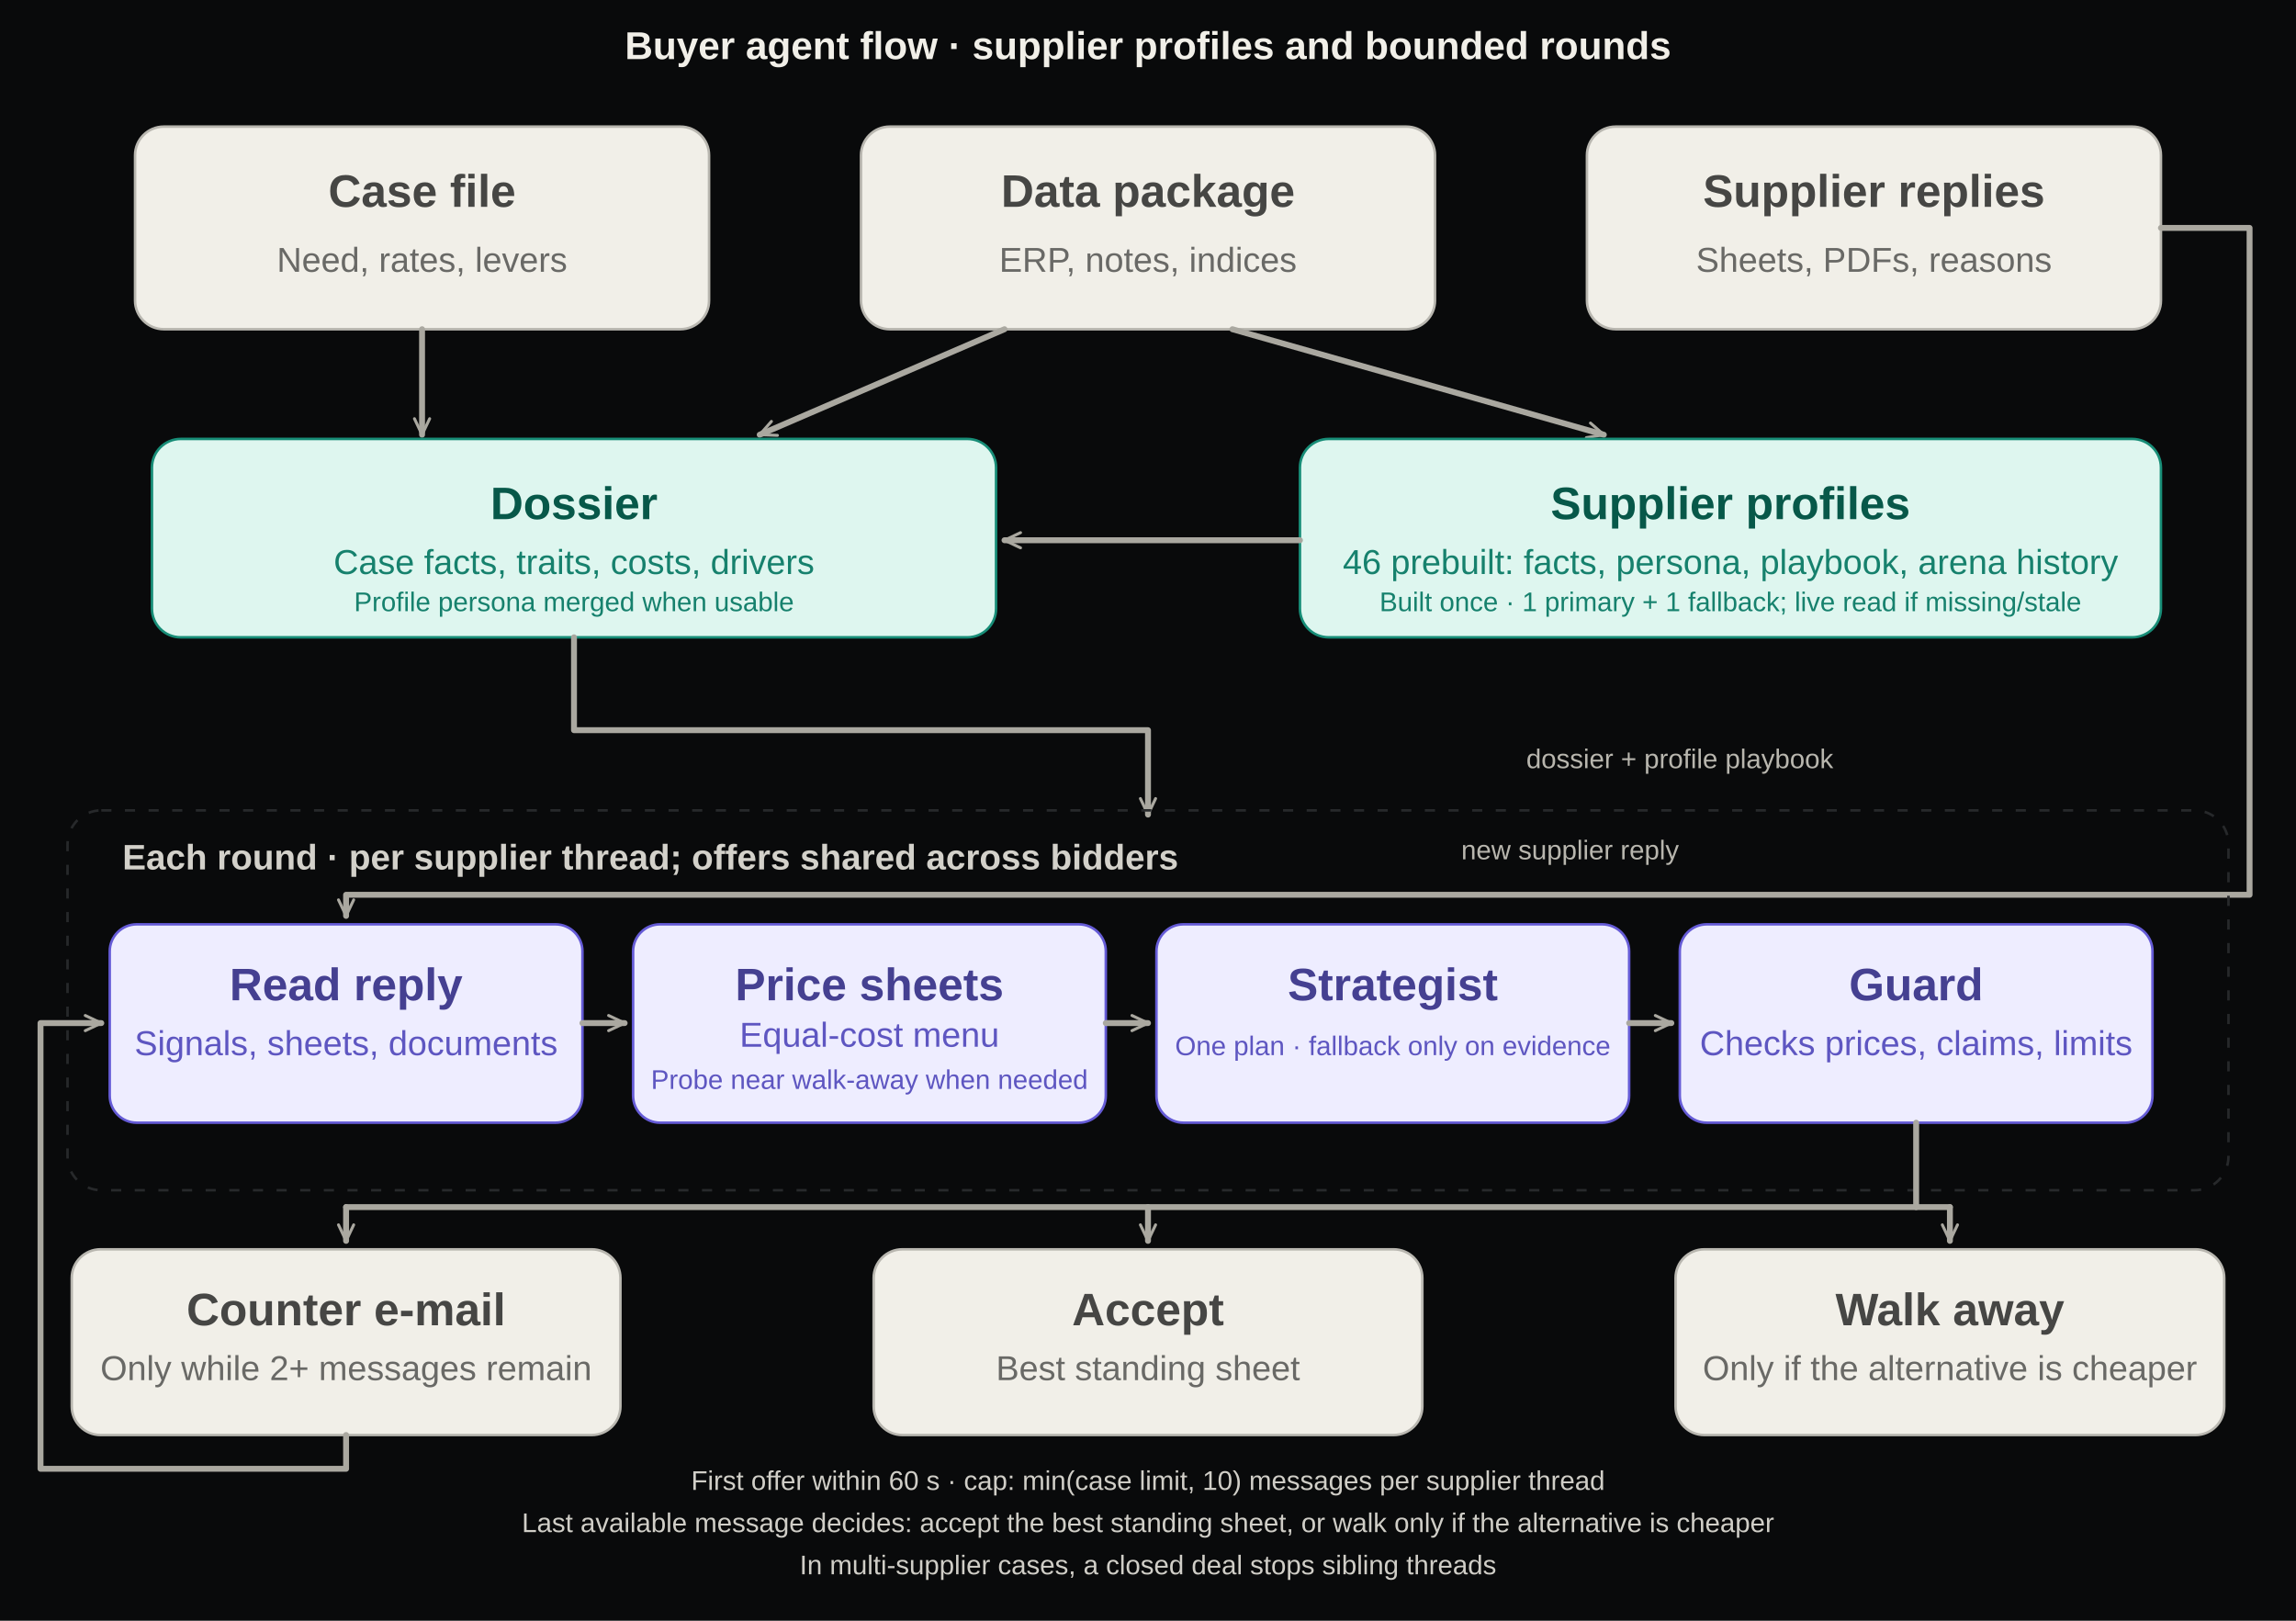
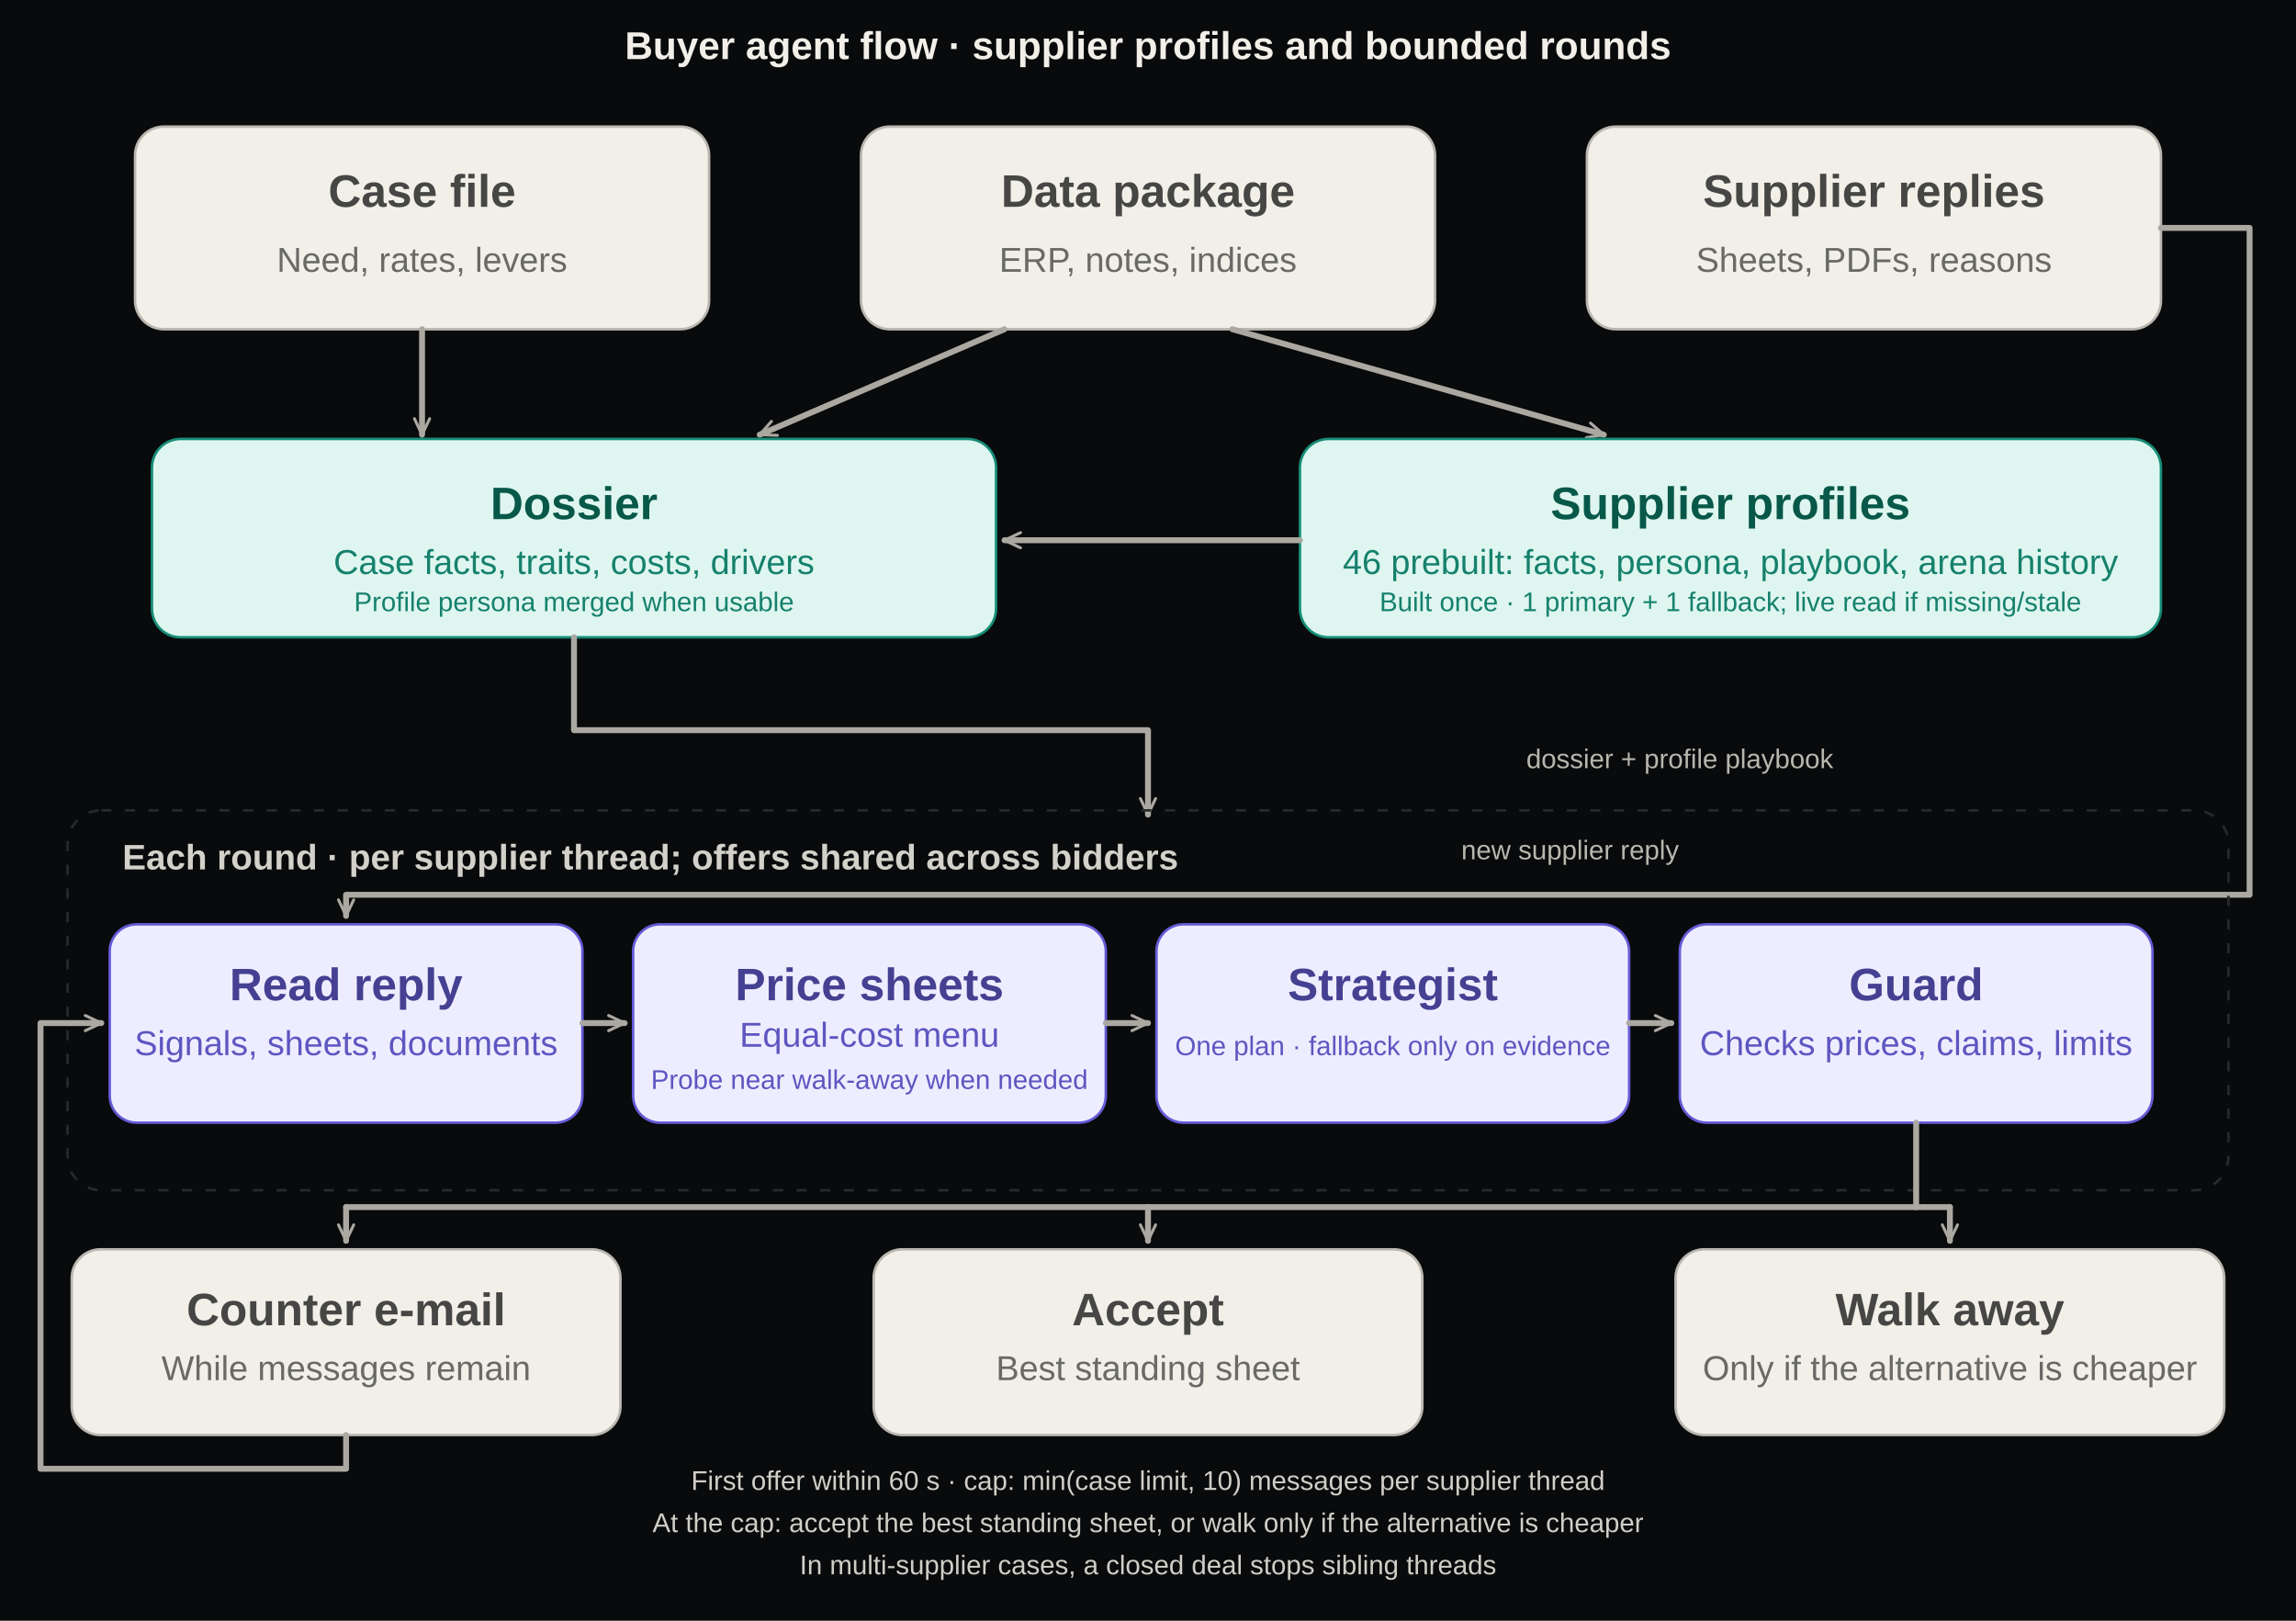
<svg xmlns="http://www.w3.org/2000/svg" width="2720" height="1920" viewBox="0 0 2720 1920" role="img" aria-labelledby="title desc">
  <defs>
    <marker id="arrow" markerWidth="24" markerHeight="24" refX="21" refY="12" orient="auto" markerUnits="userSpaceOnUse">
      <path d="M2,3 L21,12 L2,21" fill="none" stroke="#aaa8a0" stroke-width="3.5" stroke-linecap="round" stroke-linejoin="round" />
    </marker>
    <style>
      text { font-family: "Segoe UI", Arial, sans-serif; }
      .heading { font-size: 46px; font-weight: 600; fill: #f1efe8; }
      .label { font-size: 54px; font-weight: 600; text-anchor: middle; }
      .sub { font-size: 41px; font-weight: 400; text-anchor: middle; }
      .small { font-size: 32px; font-weight: 400; text-anchor: middle; }
      .input { fill: #f1efe8; stroke: #b9b7b0; stroke-width: 3; }
      .data { fill: #def6ef; stroke: #178d77; stroke-width: 3; }
      .process { fill: #eeedff; stroke: #655bd6; stroke-width: 3; }
      .arrow { fill: none; stroke: #aaa8a0; stroke-width: 7; stroke-linecap: round; stroke-linejoin: round; marker-end: url(#arrow); }
      .flow-frame { fill: none; stroke: #27292b; stroke-width: 3; stroke-dasharray: 12 16; }
    </style>
  </defs>
  <rect width="2720" height="1920" fill="#090a0b" />
  <text x="1360" y="70" class="heading" text-anchor="middle">Buyer agent flow · supplier profiles and bounded rounds</text>
  <g>
    <rect class="input" x="160" y="150" width="680" height="240" rx="34" />
    <text class="label" x="500" y="245" fill="#464644">Case file</text>
    <text class="sub" x="500" y="322" fill="#696966">Need, rates, levers</text>
  </g>
  <g>
    <rect class="input" x="1020" y="150" width="680" height="240" rx="34" />
    <text class="label" x="1360" y="245" fill="#464644">Data package</text>
    <text class="sub" x="1360" y="322" fill="#696966">ERP, notes, indices</text>
  </g>
  <g>
    <rect class="input" x="1880" y="150" width="680" height="240" rx="34" />
    <text class="label" x="2220" y="245" fill="#464644">Supplier replies</text>
    <text class="sub" x="2220" y="322" fill="#696966">Sheets, PDFs, reasons</text>
  </g>
  <path class="arrow" d="M500 390 V515" />
  <path class="arrow" d="M1190 390 L900 515" />
  <path class="arrow" d="M1460 390 L1900 515" />
  <g>
    <rect class="data" x="180" y="520" width="1000" height="235" rx="34" />
    <text class="label" x="680" y="615" fill="#075849">Dossier</text>
    <text class="sub" x="680" y="680" fill="#16816d">Case facts, traits, costs, drivers</text>
    <text class="small" x="680" y="724" fill="#16816d">Profile persona merged when usable</text>
  </g>
  <g>
    <rect class="data" x="1540" y="520" width="1020" height="235" rx="34" />
    <text class="label" x="2050" y="615" fill="#075849">Supplier profiles</text>
    <text class="sub" x="2050" y="680" fill="#16816d">46 prebuilt: facts, persona, playbook, arena history</text>
    <text class="small" x="2050" y="724" fill="#16816d">Built once · 1 primary + 1 fallback; live read if missing/stale</text>
  </g>
  <path class="arrow" d="M1540 640 H1190" />
  <path class="arrow" d="M2560 270 H2665 V1060 H410 V1085" />
  <text x="1860" y="1018" class="small" fill="#b8b6ae">new supplier reply</text>
  <path class="arrow" d="M680 755 V865 H1360 V965" />
  <text x="1990" y="910" class="small" fill="#b8b6ae">dossier + profile playbook</text>
  <rect class="flow-frame" x="80" y="960" width="2560" height="450" rx="40" />
  <text x="145" y="1030" font-size="42" font-weight="600" fill="#d3d1ca">Each round · per supplier thread; offers shared across bidders</text>
  <g>
    <rect class="process" x="130" y="1095" width="560" height="235" rx="32" />
    <text class="label" x="410" y="1185" fill="#454091">Read reply</text>
    <text class="sub" x="410" y="1250" fill="#5e56c1">Signals, sheets, documents</text>
  </g>
  <g>
    <rect class="process" x="750" y="1095" width="560" height="235" rx="32" />
    <text class="label" x="1030" y="1185" fill="#454091">Price sheets</text>
    <text class="sub" x="1030" y="1240" fill="#5e56c1">Equal-cost menu</text>
    <text class="small" x="1030" y="1290" fill="#5e56c1">Probe near walk-away when needed</text>
  </g>
  <g>
    <rect class="process" x="1370" y="1095" width="560" height="235" rx="32" />
    <text class="label" x="1650" y="1185" fill="#454091">Strategist</text>
    <text class="small" x="1650" y="1250" fill="#5e56c1">One plan · fallback only on evidence</text>
  </g>
  <g>
    <rect class="process" x="1990" y="1095" width="560" height="235" rx="32" />
    <text class="label" x="2270" y="1185" fill="#454091">Guard</text>
    <text class="sub" x="2270" y="1250" fill="#5e56c1">Checks prices, claims, limits</text>
  </g>
  <path class="arrow" d="M690 1212 H740" />
  <path class="arrow" d="M1310 1212 H1360" />
  <path class="arrow" d="M1930 1212 H1980" />
  <path d="M2270 1330 V1430" fill="none" stroke="#aaa8a0" stroke-width="7" stroke-linecap="round" />
  <path class="arrow" d="M410 1430 V1470" />
  <path class="arrow" d="M1360 1430 V1470" />
  <path class="arrow" d="M2310 1430 V1470" />
  <path d="M410 1430 H2310" fill="none" stroke="#aaa8a0" stroke-width="7" stroke-linecap="round" />
  <g>
    <rect class="input" x="85" y="1480" width="650" height="220" rx="34" />
    <text class="label" x="410" y="1570" fill="#464644">Counter e-mail</text>
-     <text class="sub" x="410" y="1635" fill="#696966">Only while 2+ messages remain</text>
+     <text class="sub" x="410" y="1635" fill="#696966">While messages remain</text>
  </g>
  <g>
    <rect class="input" x="1035" y="1480" width="650" height="220" rx="34" />
    <text class="label" x="1360" y="1570" fill="#464644">Accept</text>
    <text class="sub" x="1360" y="1635" fill="#696966">Best standing sheet</text>
  </g>
  <g>
    <rect class="input" x="1985" y="1480" width="650" height="220" rx="34" />
    <text class="label" x="2310" y="1570" fill="#464644">Walk away</text>
    <text class="sub" x="2310" y="1635" fill="#696966">Only if the alternative is cheaper</text>
  </g>
  <path class="arrow" d="M410 1700 V1740 H48 V1212 H120" />
  <text x="1360" y="1765" class="small" fill="#d0cec7">First offer within 60 s · cap: min(case limit, 10) messages per supplier thread</text>
-   <text x="1360" y="1815" class="small" fill="#d0cec7">Last available message decides: accept the best standing sheet, or walk only if the alternative is cheaper</text>
+   <text x="1360" y="1815" class="small" fill="#d0cec7">At the cap: accept the best standing sheet, or walk only if the alternative is cheaper</text>
  <text x="1360" y="1865" class="small" fill="#d0cec7">In multi-supplier cases, a closed deal stops sibling threads</text>
</svg>
